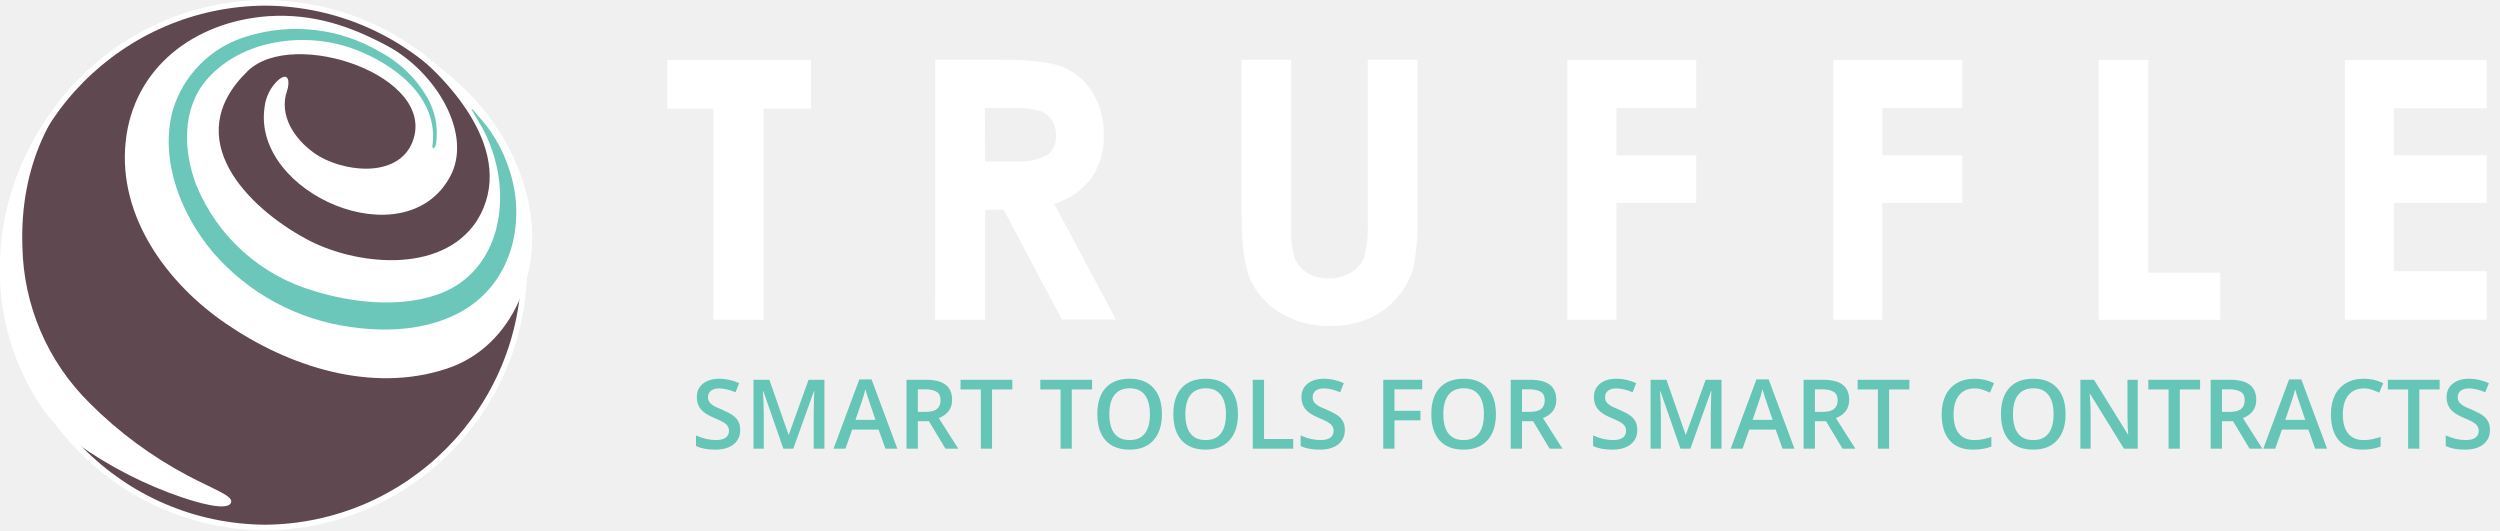
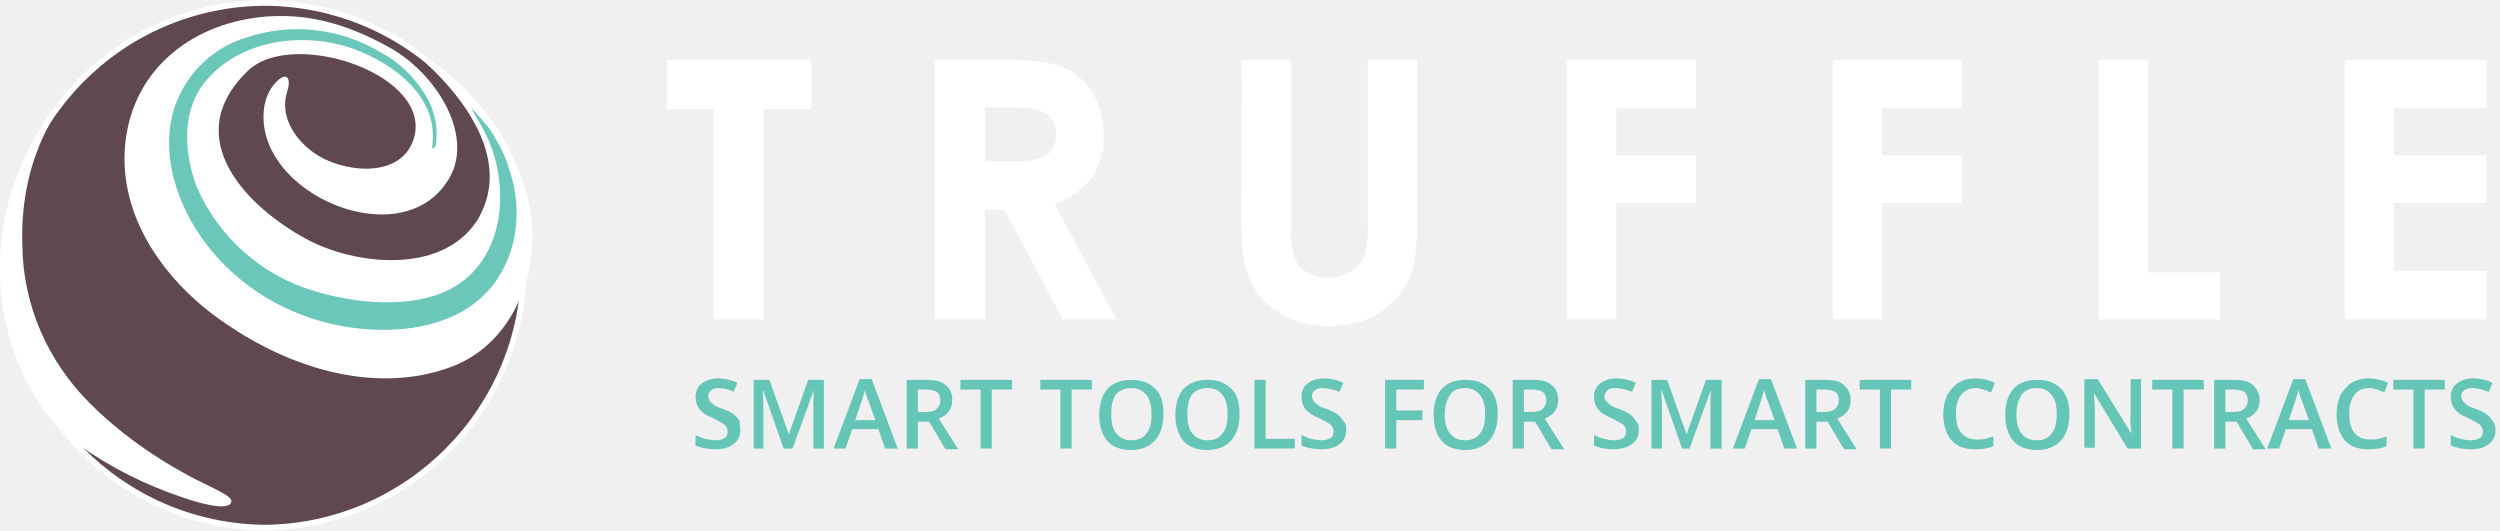
- <svg xmlns="http://www.w3.org/2000/svg" viewBox="0 0 334.97 71.06">
-   <defs>
-     <style>.cls-1{fill:none;}.cls-2{clip-path:url(#clip-path);}.cls-3{fill:#fff;}.cls-4{fill:#5f484f;stroke:#fff;stroke-miterlimit:10;stroke-width:0.75px;}.cls-5{fill:#6bc7b9;}.cls-6{font-size:12.94px;fill:#65c5b7;font-family:OpenSans-SemiBold, Open Sans;font-weight:600;}</style>
-     <clipPath id="clip-path">
-       <rect class="cls-1" x="23.51" y="5.75" width="317.58" height="48.43" />
-     </clipPath>
-   </defs>
-   <g id="Layer_2" data-name="Layer 2">
-     <g id="Layer_1-2" data-name="Layer 1">
-       <g id="Artwork_5" data-name="Artwork 5">
-         <g class="cls-2">
-           <path class="cls-3" d="M132,21.63h3.94a8.19,8.19,0,0,0,4.36-.83,3.09,3.09,0,0,0,1.18-2.75,3.26,3.26,0,0,0-2.16-3.2,12,12,0,0,0-3.68-.37h-3.67ZM125.31,8h8.89q5.78,0,8.27,1a8.48,8.48,0,0,1,3.94,3.43,10.44,10.44,0,0,1,1.49,5.66,9.67,9.67,0,0,1-1.64,5.74,10,10,0,0,1-5,3.49l8.26,15.49h-7.24L134.48,28.1H132V42.85h-6.7Z" />
-           <path class="cls-3" d="M166.35,8H173V30.54a11.5,11.5,0,0,0,.51,4.12,4,4,0,0,0,1.68,1.92,5.23,5.23,0,0,0,2.83.73,5.41,5.41,0,0,0,3-.81,4.22,4.22,0,0,0,1.76-2,15.21,15.21,0,0,0,.48-4.75V8h6.65V28.78a30.3,30.3,0,0,1-.58,7.3A10.53,10.53,0,0,1,187.09,40a10.66,10.66,0,0,1-3.85,2.76,13.12,13.12,0,0,1-5.07.91,12.25,12.25,0,0,1-6.6-1.74,10.12,10.12,0,0,1-4-4.36c-.8-1.74-1.21-4.69-1.21-8.84Z" />
-           <polygon class="cls-3" points="210 8.02 227.28 8.02 227.28 14.48 216.58 14.48 216.58 20.8 227.28 20.8 227.28 27.18 216.58 27.18 216.58 42.85 210 42.85 210 8.02" />
-           <polygon class="cls-3" points="245.64 8.02 262.92 8.02 262.92 14.48 252.21 14.48 252.21 20.8 262.92 20.8 262.92 27.18 252.21 27.18 252.21 42.85 245.64 42.85 245.64 8.02" />
-           <polygon class="cls-3" points="281.2 8.02 287.84 8.02 287.84 36.53 297.49 36.53 297.49 42.85 281.2 42.85 281.2 8.02" />
-           <polygon class="cls-3" points="314.18 8.02 333.19 8.02 333.19 14.51 320.76 14.51 320.76 20.8 333.19 20.8 333.19 27.18 320.76 27.18 320.76 36.34 333.19 36.34 333.19 42.85 314.18 42.85 314.18 8.02" />
-           <polygon class="cls-3" points="89.41 8.02 108.66 8.02 108.66 14.56 102.31 14.56 102.31 42.85 95.59 42.85 95.59 14.56 89.41 14.56 89.41 8.02" />
+ <svg xmlns="http://www.w3.org/2000/svg" xmlns:xlink="http://www.w3.org/1999/xlink" version="1.1" id="Layer_1" x="0px" y="0px" viewBox="0 0 335 71.1" style="enable-background:new 0 0 335 71.1;" xml:space="preserve">
+   <style type="text/css">
+ 	.st0{clip-path:url(#SVGID_2_);}
+ 	.st1{fill:#FFFFFF;}
+ 	.st2{fill:#5F484F;stroke:#FFFFFF;stroke-width:0.75;stroke-miterlimit:10;}
+ 	.st3{fill:#6BC7B9;}
+ 	.st4{enable-background:new    ;}
+ 	.st5{fill:#65C5B7;}
+ </style>
+   <g>
+     <g id="Layer_1-2">
+       <g id="Artwork_5">
+         <g>
+           <defs>
+             <rect id="SVGID_1_" x="23.5" y="5.8" width="317.6" height="48.4" />
+           </defs>
+           <clipPath id="SVGID_2_">
+             <use xlink:href="#SVGID_1_" style="overflow:visible;" />
+           </clipPath>
+           <g class="st0">
+             <path class="st1" d="M132,21.6h3.9c1.5,0.1,3-0.2,4.4-0.8c0.8-0.7,1.3-1.7,1.2-2.8c0.1-1.4-0.8-2.7-2.2-3.2       c-1.2-0.3-2.4-0.4-3.7-0.4H132L132,21.6z M125.3,8h8.9c3.9,0,6.6,0.3,8.3,1c1.6,0.7,3,1.9,3.9,3.4c1,1.7,1.5,3.7,1.5,5.7       c0.1,2-0.5,4-1.6,5.7c-1.3,1.7-3,2.9-5,3.5l8.3,15.5h-7.2l-7.8-14.7H132v14.7h-6.7L125.3,8z" />
+             <path class="st1" d="M166.4,8h6.6v22.5c-0.1,1.4,0.1,2.8,0.5,4.1c0.3,0.8,0.9,1.5,1.7,1.9c0.9,0.5,1.8,0.8,2.8,0.7       c1.1,0,2.1-0.3,3-0.8c0.8-0.5,1.4-1.2,1.8-2c0.4-1.5,0.6-3.2,0.5-4.8V8h6.6v20.8c0.1,2.4-0.1,4.9-0.6,7.3       c-0.5,1.5-1.2,2.8-2.2,3.9c-1.1,1.2-2.4,2.1-3.9,2.8c-1.6,0.6-3.3,0.9-5.1,0.9c-2.3,0.1-4.6-0.5-6.6-1.7c-1.7-1-3.1-2.5-4-4.4       c-0.8-1.7-1.2-4.7-1.2-8.8L166.4,8z" />
+             <polygon class="st1" points="210,8 227.3,8 227.3,14.5 216.6,14.5 216.6,20.8 227.3,20.8 227.3,27.2 216.6,27.2 216.6,42.8        210,42.8      " />
+             <polygon class="st1" points="245.6,8 262.9,8 262.9,14.5 252.2,14.5 252.2,20.8 262.9,20.8 262.9,27.2 252.2,27.2 252.2,42.8        245.6,42.8      " />
+             <polygon class="st1" points="281.2,8 287.8,8 287.8,36.5 297.5,36.5 297.5,42.8 281.2,42.8      " />
+             <polygon class="st1" points="314.2,8 333.2,8 333.2,14.5 320.8,14.5 320.8,20.8 333.2,20.8 333.2,27.2 320.8,27.2 320.8,36.3        333.2,36.3 333.2,42.8 314.2,42.8      " />
+             <polygon class="st1" points="89.4,8 108.7,8 108.7,14.6 102.3,14.6 102.3,42.8 95.6,42.8 95.6,14.6 89.4,14.6      " />
+           </g>
        </g>
-         <path class="cls-4" d="M35.51.38A34.94,34.94,0,0,1,70.25,35.53,35,35,0,0,1,35.51,70.68,35,35,0,0,1,.76,35.53,35,35,0,0,1,35.51.38" />
-         <path class="cls-3" d="M24.58,66.7c1.41.48,6.2,2,6.4.52.11-.83-2.4-1.69-5.82-3.49A54.72,54.72,0,0,1,12,54a30.25,30.25,0,0,1-9-21C2.64,22.35,6.82,13.75,13.64,8.21A35.06,35.06,0,0,0,0,35.1,32.8,32.8,0,0,0,6,55.18a22.48,22.48,0,0,0,4.37,4.29,54.73,54.73,0,0,0,14.21,7.24" />
-         <path class="cls-3" d="M70.9,27.43C68.74,17.3,62.06,10.21,53.09,5.2c6.84,4.88,16.49,15.24,10.8,24.39C59.07,36.92,47.36,35.49,41,32,33.36,27.88,23.81,18.58,33.21,9.5c6.09-5.88,25.48.7,22.06,9.5-2,5.11-9.73,4-13.22,1.47-2.57-1.84-4.73-5-3.59-8.29.36-1.06.32-2.67-1.16-1.47a5.82,5.82,0,0,0-1.86,3.73C33.82,25.9,54.22,34.78,60.29,23.7c3.15-5.76-1.95-14.1-8.36-17.53-4.83-2.59-9.84-4.4-16-4-9.83.71-18.08,6.85-19.1,16.89s5.64,19,13.5,24.34c8.25,5.65,19.36,9.36,29.52,6,9.11-3,12.87-13.47,11-22" />
-         <path class="cls-5" d="M57.92,19.71c1-6.57-5-11.08-10.44-13.12-6.47-2.42-15-1.36-19.71,4-3.46,3.94-3.22,9.65-1.45,14.26A24.39,24.39,0,0,0,42.12,39c5,1.54,11.08,2.22,16.16.58,7.41-2.38,9.82-10.11,8.29-17.19A20.29,20.29,0,0,0,65.07,18c-.94-2-3.81-5.94.15-1.1a19.22,19.22,0,0,1,1.14,1.69,18.62,18.62,0,0,1,1.92,4.27c2.16,6.61.47,14.32-5.52,18.31-4.59,3-10.4,3.42-15.72,2.65a29.67,29.67,0,0,1-18.5-10c-4.26-5.05-7.17-12.3-5.42-18.94a14.73,14.73,0,0,1,9.94-10A22.17,22.17,0,0,1,51,7a15.9,15.9,0,0,1,6.52,6.58,9.58,9.58,0,0,1,1,4.1,8.35,8.35,0,0,1-.13,1.73c0,.2-.47.79-.41.31" />
+         <path class="st2" d="M35.5,0.4c19.3,0.1,34.9,15.8,34.7,35.1c0,0,0,0,0,0c0.1,19.3-15.5,35-34.7,35.2     C16.2,70.5,0.7,54.8,0.8,35.5C0.7,16.2,16.2,0.5,35.5,0.4" />
+         <path class="st1" d="M24.6,66.7c1.4,0.5,6.2,2,6.4,0.5c0.1-0.8-2.4-1.7-5.8-3.5c-4.8-2.6-9.3-5.8-13.2-9.7     c-5.6-5.6-8.9-13.1-9-21C2.6,22.4,6.8,13.8,13.6,8.2C5.3,14.7,0.3,24.5,0,35.1c-0.2,7.2,1.9,14.2,6,20.1c1.3,1.6,2.7,3.1,4.4,4.3     C14.7,62.6,19.5,65,24.6,66.7" />
+         <path class="st1" d="M70.9,27.4c-2.2-10.1-8.8-17.2-17.8-22.2c6.8,4.9,16.5,15.2,10.8,24.4C59.1,36.9,47.4,35.5,41,32     c-7.6-4.1-17.2-13.4-7.8-22.5c6.1-5.9,25.5,0.7,22.1,9.5c-2,5.1-9.7,4-13.2,1.5c-2.6-1.8-4.7-5-3.6-8.3c0.4-1.1,0.3-2.7-1.2-1.5     c-1.1,1-1.7,2.3-1.9,3.7c-1.6,11.5,18.8,20.3,24.9,9.3c3.2-5.8-2-14.1-8.4-17.5c-4.8-2.6-9.8-4.4-16-4C26.1,2.9,17.9,9,16.8,19.1     s5.6,19,13.5,24.3c8.3,5.7,19.4,9.4,29.5,6C69,46.4,72.7,35.9,70.9,27.4" />
+         <path class="st3" d="M57.9,19.7c1-6.6-5-11.1-10.4-13.1c-6.5-2.4-15-1.4-19.7,4c-3.5,3.9-3.2,9.6-1.5,14.3     C29.2,31.7,35,36.9,42.1,39c5,1.5,11.1,2.2,16.2,0.6c7.4-2.4,9.8-10.1,8.3-17.2c-0.3-1.5-0.8-3-1.5-4.4c-0.9-2-3.8-5.9,0.2-1.1     c0.4,0.5,0.8,1.1,1.1,1.7c0.8,1.3,1.5,2.8,1.9,4.3c2.2,6.6,0.5,14.3-5.5,18.3c-4.6,3-10.4,3.4-15.7,2.7c-7.2-1-13.8-4.5-18.5-10     c-4.3-5-7.2-12.3-5.4-18.9c1.4-4.8,5.1-8.6,9.9-10C39.1,3,45.6,3.8,51,7c2.8,1.5,5,3.8,6.5,6.6c0.6,1.3,1,2.7,1,4.1     c0,0.6,0,1.2-0.1,1.7C58.4,19.6,57.9,20.2,57.9,19.7" />
      </g>
-       <text class="cls-6" transform="translate(92.63 60.12)">SMART TOOLS FOR SMART CONTRACTS</text>
+       <g class="st4">
+         <path class="st5" d="M99.2,57.6c0,0.8-0.3,1.5-0.9,1.9c-0.6,0.5-1.4,0.7-2.5,0.7c-1,0-1.9-0.2-2.6-0.5v-1.4     c0.4,0.2,0.9,0.4,1.3,0.5c0.5,0.1,0.9,0.2,1.3,0.2c0.6,0,1-0.1,1.3-0.3c0.3-0.2,0.4-0.5,0.4-0.9c0-0.3-0.1-0.6-0.4-0.9     c-0.3-0.2-0.8-0.5-1.6-0.9c-0.8-0.3-1.4-0.7-1.8-1.2c-0.3-0.4-0.5-1-0.5-1.6c0-0.8,0.3-1.4,0.8-1.8c0.5-0.4,1.3-0.7,2.2-0.7     c0.9,0,1.8,0.2,2.6,0.6l-0.5,1.2C97.7,52.2,97,52,96.4,52c-0.5,0-0.9,0.1-1.1,0.3c-0.3,0.2-0.4,0.5-0.4,0.8     c0,0.2,0.1,0.4,0.2,0.6c0.1,0.2,0.3,0.3,0.5,0.5c0.2,0.2,0.6,0.4,1.3,0.6c0.7,0.3,1.2,0.5,1.5,0.8s0.5,0.5,0.7,0.8     C99.1,56.8,99.2,57.2,99.2,57.6z" />
+         <path class="st5" d="M105,60.1l-2.7-7.7h-0.1c0.1,1.1,0.1,2.2,0.1,3.2v4.5H101v-9.2h2.1l2.6,7.3h0l2.6-7.3h2.1v9.2H109v-4.6     c0-0.5,0-1.1,0-1.8s0-1.2,0.1-1.3h-0.1l-2.8,7.7H105z" />
+         <path class="st5" d="M118.6,60.1l-0.9-2.6h-3.5l-0.9,2.6h-1.6l3.5-9.3h1.6l3.5,9.3H118.6z M117.3,56.3l-0.9-2.5     c-0.1-0.2-0.2-0.4-0.3-0.8c-0.1-0.4-0.2-0.6-0.2-0.8c-0.1,0.5-0.3,1.1-0.5,1.7l-0.8,2.4H117.3z" />
+         <path class="st5" d="M123,56.4v3.7h-1.5v-9.2h2.6c1.2,0,2.1,0.2,2.6,0.7c0.6,0.4,0.9,1.1,0.9,2c0,1.2-0.6,2-1.8,2.5l2.6,4.1h-1.7     l-2.2-3.7H123z M123,55.2h1c0.7,0,1.2-0.1,1.5-0.4c0.3-0.3,0.5-0.6,0.5-1.2c0-0.5-0.2-0.9-0.5-1.1s-0.9-0.3-1.5-0.3h-1V55.2z" />
+         <path class="st5" d="M132.9,60.1h-1.5v-7.9h-2.7v-1.3h6.9v1.3h-2.7V60.1z" />
+         <path class="st5" d="M143.6,60.1h-1.5v-7.9h-2.7v-1.3h6.9v1.3h-2.7V60.1z" />
+         <path class="st5" d="M155.9,55.5c0,1.5-0.4,2.7-1.1,3.5s-1.8,1.3-3.2,1.3c-1.4,0-2.5-0.4-3.2-1.2c-0.7-0.8-1.1-2-1.1-3.5     c0-1.5,0.4-2.7,1.1-3.5c0.8-0.8,1.8-1.2,3.2-1.2c1.4,0,2.4,0.4,3.2,1.2C155.6,52.8,155.9,54,155.9,55.5z M148.9,55.5     c0,1.1,0.2,2,0.7,2.6s1.1,0.9,2,0.9c0.9,0,1.6-0.3,2-0.9c0.5-0.6,0.7-1.4,0.7-2.6c0-1.1-0.2-2-0.7-2.6c-0.5-0.6-1.1-0.9-2-0.9     c-0.9,0-1.6,0.3-2.1,0.9C149.1,53.5,148.9,54.4,148.9,55.5z" />
+         <path class="st5" d="M166.1,55.5c0,1.5-0.4,2.7-1.1,3.5s-1.8,1.3-3.2,1.3c-1.4,0-2.5-0.4-3.2-1.2c-0.7-0.8-1.1-2-1.1-3.5     c0-1.5,0.4-2.7,1.1-3.5c0.8-0.8,1.8-1.2,3.2-1.2c1.4,0,2.4,0.4,3.2,1.2C165.8,52.8,166.1,54,166.1,55.5z M159.1,55.5     c0,1.1,0.2,2,0.7,2.6s1.1,0.9,2,0.9c0.9,0,1.6-0.3,2-0.9c0.5-0.6,0.7-1.4,0.7-2.6c0-1.1-0.2-2-0.7-2.6c-0.5-0.6-1.1-0.9-2-0.9     c-0.9,0-1.6,0.3-2.1,0.9C159.3,53.5,159.1,54.4,159.1,55.5z" />
+         <path class="st5" d="M168.1,60.1v-9.2h1.5v7.9h3.9v1.3H168.1z" />
+         <path class="st5" d="M180.4,57.6c0,0.8-0.3,1.5-0.9,1.9c-0.6,0.5-1.4,0.7-2.5,0.7c-1,0-1.9-0.2-2.6-0.5v-1.4     c0.4,0.2,0.9,0.4,1.3,0.5c0.5,0.1,0.9,0.2,1.3,0.2c0.6,0,1-0.1,1.3-0.3c0.3-0.2,0.4-0.5,0.4-0.9c0-0.3-0.1-0.6-0.4-0.9     c-0.3-0.2-0.8-0.5-1.6-0.9c-0.8-0.3-1.4-0.7-1.8-1.2c-0.3-0.4-0.5-1-0.5-1.6c0-0.8,0.3-1.4,0.8-1.8s1.3-0.7,2.2-0.7     c0.9,0,1.8,0.2,2.6,0.6l-0.5,1.2c-0.8-0.3-1.6-0.5-2.2-0.5c-0.5,0-0.9,0.1-1.1,0.3c-0.3,0.2-0.4,0.5-0.4,0.8     c0,0.2,0.1,0.4,0.2,0.6c0.1,0.2,0.3,0.3,0.5,0.5c0.2,0.2,0.6,0.4,1.3,0.6c0.7,0.3,1.2,0.5,1.5,0.8c0.3,0.2,0.5,0.5,0.7,0.8     C180.4,56.8,180.4,57.2,180.4,57.6z" />
+         <path class="st5" d="M187.1,60.1h-1.5v-9.2h5.2v1.3h-3.7V55h3.5v1.3h-3.5V60.1z" />
+         <path class="st5" d="M200.7,55.5c0,1.5-0.4,2.7-1.1,3.5s-1.8,1.3-3.2,1.3c-1.4,0-2.5-0.4-3.2-1.2c-0.7-0.8-1.1-2-1.1-3.5     c0-1.5,0.4-2.7,1.1-3.5s1.8-1.2,3.2-1.2c1.4,0,2.4,0.4,3.2,1.2C200.3,52.8,200.7,54,200.7,55.5z M193.6,55.5c0,1.1,0.2,2,0.7,2.6     s1.1,0.9,2,0.9c0.9,0,1.6-0.3,2-0.9c0.5-0.6,0.7-1.4,0.7-2.6c0-1.1-0.2-2-0.7-2.6c-0.5-0.6-1.1-0.9-2-0.9c-0.9,0-1.6,0.3-2,0.9     C193.9,53.5,193.6,54.4,193.6,55.5z" />
+         <path class="st5" d="M204.2,56.4v3.7h-1.5v-9.2h2.6c1.2,0,2.1,0.2,2.6,0.7c0.6,0.4,0.9,1.1,0.9,2c0,1.2-0.6,2-1.8,2.5l2.6,4.1     h-1.7l-2.2-3.7H204.2z M204.2,55.2h1c0.7,0,1.2-0.1,1.5-0.4c0.3-0.3,0.5-0.6,0.5-1.2c0-0.5-0.2-0.9-0.5-1.1     c-0.3-0.2-0.9-0.3-1.5-0.3h-1V55.2z" />
+         <path class="st5" d="M219.6,57.6c0,0.8-0.3,1.5-0.9,1.9s-1.4,0.7-2.5,0.7s-1.9-0.2-2.6-0.5v-1.4c0.4,0.2,0.9,0.4,1.3,0.5     c0.5,0.1,0.9,0.2,1.3,0.2c0.6,0,1-0.1,1.3-0.3s0.4-0.5,0.4-0.9c0-0.3-0.1-0.6-0.4-0.9c-0.3-0.2-0.8-0.5-1.6-0.9     c-0.8-0.3-1.4-0.7-1.8-1.2c-0.3-0.4-0.5-1-0.5-1.6c0-0.8,0.3-1.4,0.8-1.8c0.5-0.4,1.3-0.7,2.2-0.7c0.9,0,1.8,0.2,2.6,0.6     l-0.5,1.2c-0.8-0.3-1.6-0.5-2.2-0.5c-0.5,0-0.9,0.1-1.1,0.3s-0.4,0.5-0.4,0.8c0,0.2,0,0.4,0.2,0.6c0.1,0.2,0.3,0.3,0.5,0.5     c0.2,0.2,0.6,0.4,1.3,0.6c0.7,0.3,1.2,0.5,1.5,0.8c0.3,0.2,0.5,0.5,0.7,0.8C219.6,56.8,219.6,57.2,219.6,57.6z" />
+         <path class="st5" d="M225.4,60.1l-2.7-7.7h-0.1c0.1,1.1,0.1,2.2,0.1,3.2v4.5h-1.4v-9.2h2.1l2.6,7.3h0l2.6-7.3h2.1v9.2h-1.5v-4.6     c0-0.5,0-1.1,0-1.8c0-0.7,0-1.2,0.1-1.3h-0.1l-2.8,7.7H225.4z" />
+         <path class="st5" d="M239.1,60.1l-0.9-2.6h-3.5l-0.9,2.6h-1.6l3.5-9.3h1.6l3.5,9.3H239.1z M237.8,56.3l-0.9-2.5     c-0.1-0.2-0.2-0.4-0.3-0.8c-0.1-0.4-0.2-0.6-0.2-0.8c-0.1,0.5-0.3,1.1-0.5,1.7l-0.8,2.4H237.8z" />
+         <path class="st5" d="M243.4,56.4v3.7h-1.5v-9.2h2.6c1.2,0,2.1,0.2,2.6,0.7s0.9,1.1,0.9,2c0,1.2-0.6,2-1.8,2.5l2.6,4.1h-1.7     l-2.2-3.7H243.4z M243.4,55.2h1c0.7,0,1.2-0.1,1.5-0.4c0.3-0.3,0.5-0.6,0.5-1.2c0-0.5-0.2-0.9-0.5-1.1c-0.3-0.2-0.9-0.3-1.5-0.3     h-1V55.2z" />
+         <path class="st5" d="M253.4,60.1h-1.5v-7.9h-2.7v-1.3h6.9v1.3h-2.7V60.1z" />
+         <path class="st5" d="M264.8,52c-0.9,0-1.5,0.3-2,0.9s-0.7,1.5-0.7,2.5c0,1.1,0.2,2,0.7,2.6c0.5,0.6,1.2,0.9,2.1,0.9     c0.4,0,0.8,0,1.1-0.1s0.7-0.2,1.1-0.3v1.3c-0.7,0.3-1.5,0.4-2.5,0.4c-1.4,0-2.4-0.4-3.1-1.2s-1.1-2-1.1-3.5c0-1,0.2-1.8,0.5-2.5     c0.4-0.7,0.9-1.3,1.5-1.7c0.7-0.4,1.4-0.6,2.3-0.6c0.9,0,1.8,0.2,2.6,0.6l-0.5,1.3c-0.3-0.1-0.6-0.3-1-0.4S265.2,52,264.8,52z" />
+         <path class="st5" d="M277.3,55.5c0,1.5-0.4,2.7-1.1,3.5s-1.8,1.3-3.2,1.3c-1.4,0-2.5-0.4-3.2-1.2c-0.7-0.8-1.1-2-1.1-3.5     c0-1.5,0.4-2.7,1.1-3.5s1.8-1.2,3.2-1.2c1.4,0,2.4,0.4,3.2,1.2C276.9,52.8,277.3,54,277.3,55.5z M270.2,55.5c0,1.1,0.2,2,0.7,2.6     s1.1,0.9,2,0.9c0.9,0,1.6-0.3,2-0.9c0.5-0.6,0.7-1.4,0.7-2.6c0-1.1-0.2-2-0.7-2.6c-0.5-0.6-1.1-0.9-2-0.9c-0.9,0-1.6,0.3-2,0.9     C270.5,53.5,270.2,54.4,270.2,55.5z" />
+         <path class="st5" d="M287,60.1h-1.9l-4.5-7.4h0l0,0.4c0.1,0.8,0.1,1.5,0.1,2.1v4.8h-1.4v-9.2h1.8l4.5,7.3h0c0-0.1,0-0.5-0.1-1.1     s0-1.1,0-1.4v-4.8h1.4V60.1z" />
+         <path class="st5" d="M292.6,60.1h-1.5v-7.9h-2.7v-1.3h6.9v1.3h-2.7V60.1z" />
+         <path class="st5" d="M298.2,56.4v3.7h-1.5v-9.2h2.6c1.2,0,2.1,0.2,2.6,0.7s0.9,1.1,0.9,2c0,1.2-0.6,2-1.8,2.5l2.6,4.1h-1.7     l-2.2-3.7H298.2z M298.2,55.2h1c0.7,0,1.2-0.1,1.5-0.4c0.3-0.3,0.5-0.6,0.5-1.2c0-0.5-0.2-0.9-0.5-1.1c-0.3-0.2-0.9-0.3-1.5-0.3     h-1V55.2z" />
+         <path class="st5" d="M310.7,60.1l-0.9-2.6h-3.5l-0.9,2.6h-1.6l3.5-9.3h1.6l3.5,9.3H310.7z M309.4,56.3l-0.9-2.5     c-0.1-0.2-0.2-0.4-0.3-0.8c-0.1-0.4-0.2-0.6-0.2-0.8c-0.1,0.5-0.3,1.1-0.5,1.7l-0.8,2.4H309.4z" />
+         <path class="st5" d="M317.5,52c-0.9,0-1.6,0.3-2,0.9c-0.5,0.6-0.7,1.5-0.7,2.5c0,1.1,0.2,2,0.7,2.6c0.5,0.6,1.2,0.9,2.1,0.9     c0.4,0,0.8,0,1.1-0.1c0.4-0.1,0.7-0.2,1.1-0.3v1.3c-0.7,0.3-1.5,0.4-2.5,0.4c-1.4,0-2.4-0.4-3.1-1.2c-0.7-0.8-1.1-2-1.1-3.5     c0-1,0.2-1.8,0.5-2.5c0.4-0.7,0.9-1.3,1.5-1.7c0.7-0.4,1.4-0.6,2.3-0.6c0.9,0,1.8,0.2,2.6,0.6l-0.5,1.3c-0.3-0.1-0.6-0.3-1-0.4     S317.9,52,317.5,52z" />
+         <path class="st5" d="M324.9,60.1h-1.5v-7.9h-2.7v-1.3h6.9v1.3h-2.7V60.1z" />
+         <path class="st5" d="M334.4,57.6c0,0.8-0.3,1.5-0.9,1.9c-0.6,0.5-1.4,0.7-2.5,0.7c-1,0-1.9-0.2-2.6-0.5v-1.4     c0.4,0.2,0.9,0.4,1.3,0.5c0.5,0.1,0.9,0.2,1.3,0.2c0.6,0,1-0.1,1.3-0.3c0.3-0.2,0.4-0.5,0.4-0.9c0-0.3-0.1-0.6-0.4-0.9     c-0.3-0.2-0.8-0.5-1.6-0.9c-0.8-0.3-1.4-0.7-1.8-1.2c-0.3-0.4-0.5-1-0.5-1.6c0-0.8,0.3-1.4,0.8-1.8s1.3-0.7,2.2-0.7     c0.9,0,1.8,0.2,2.6,0.6l-0.5,1.2c-0.8-0.3-1.6-0.5-2.2-0.5c-0.5,0-0.9,0.1-1.1,0.3c-0.3,0.2-0.4,0.5-0.4,0.8     c0,0.2,0.1,0.4,0.2,0.6c0.1,0.2,0.3,0.3,0.5,0.5c0.2,0.2,0.6,0.4,1.3,0.6c0.7,0.3,1.2,0.5,1.5,0.8c0.3,0.2,0.5,0.5,0.7,0.8     C334.3,56.8,334.4,57.2,334.4,57.6z" />
+       </g>
    </g>
  </g>
</svg>
